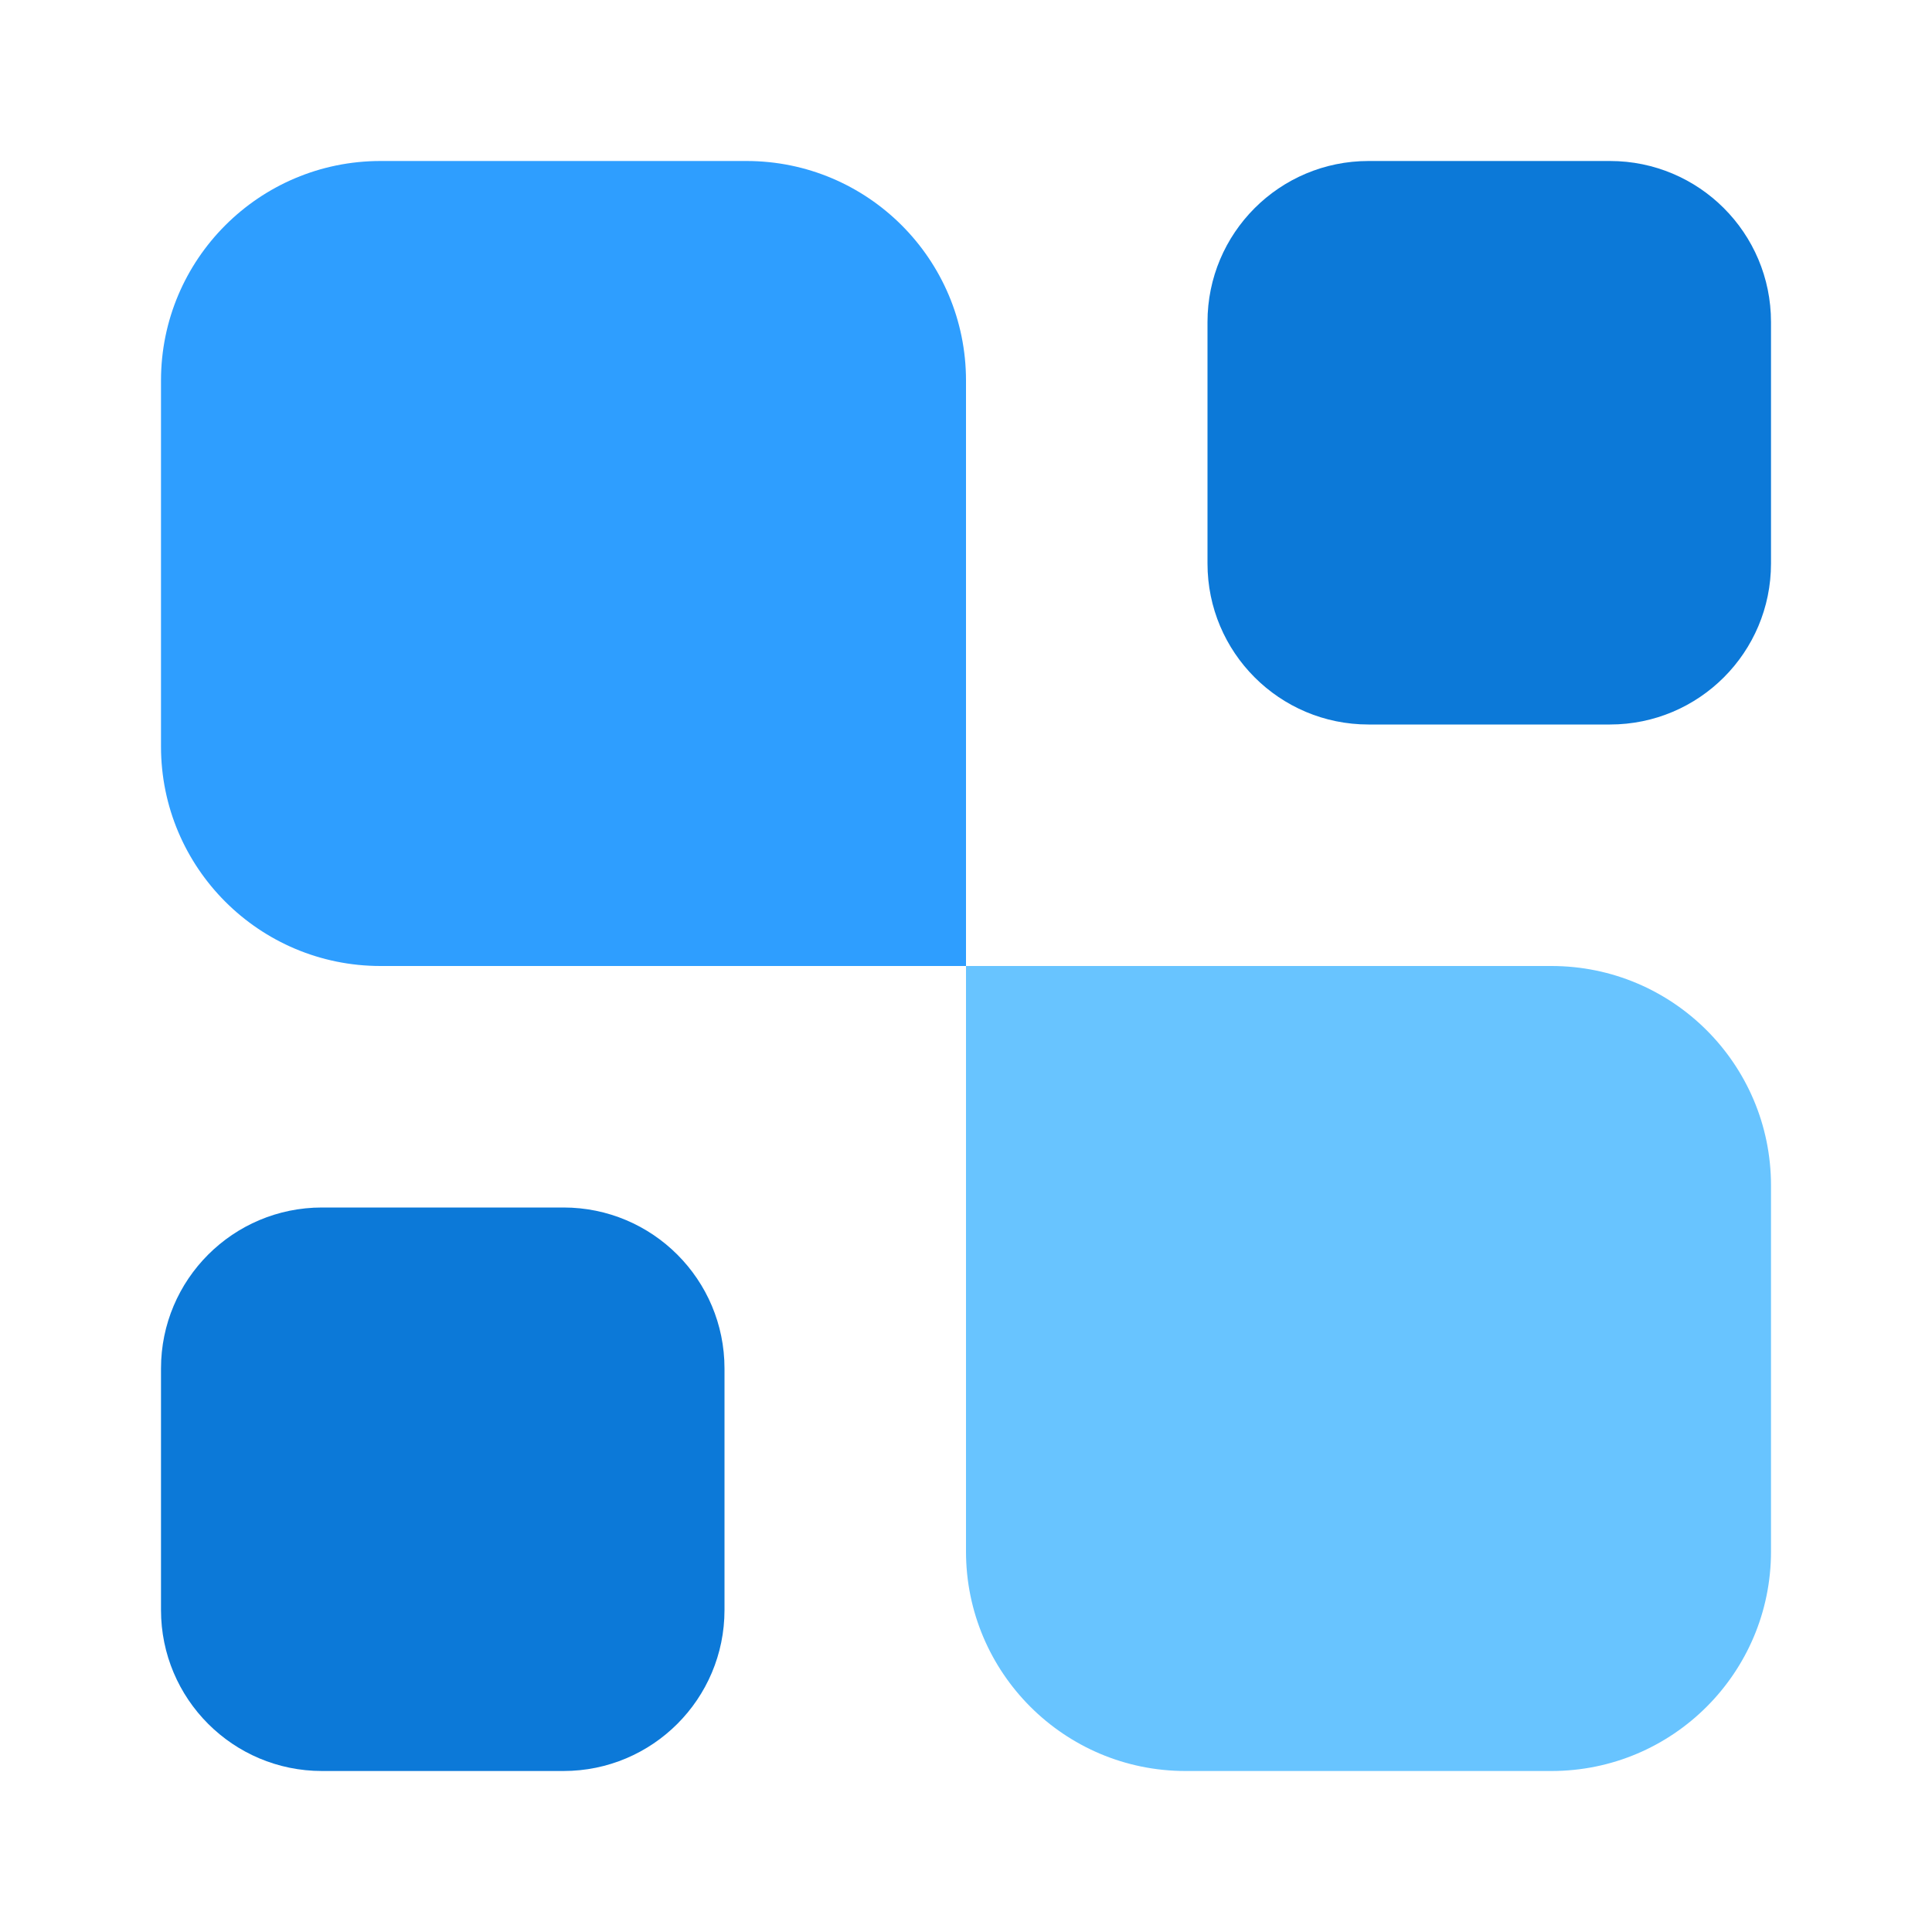
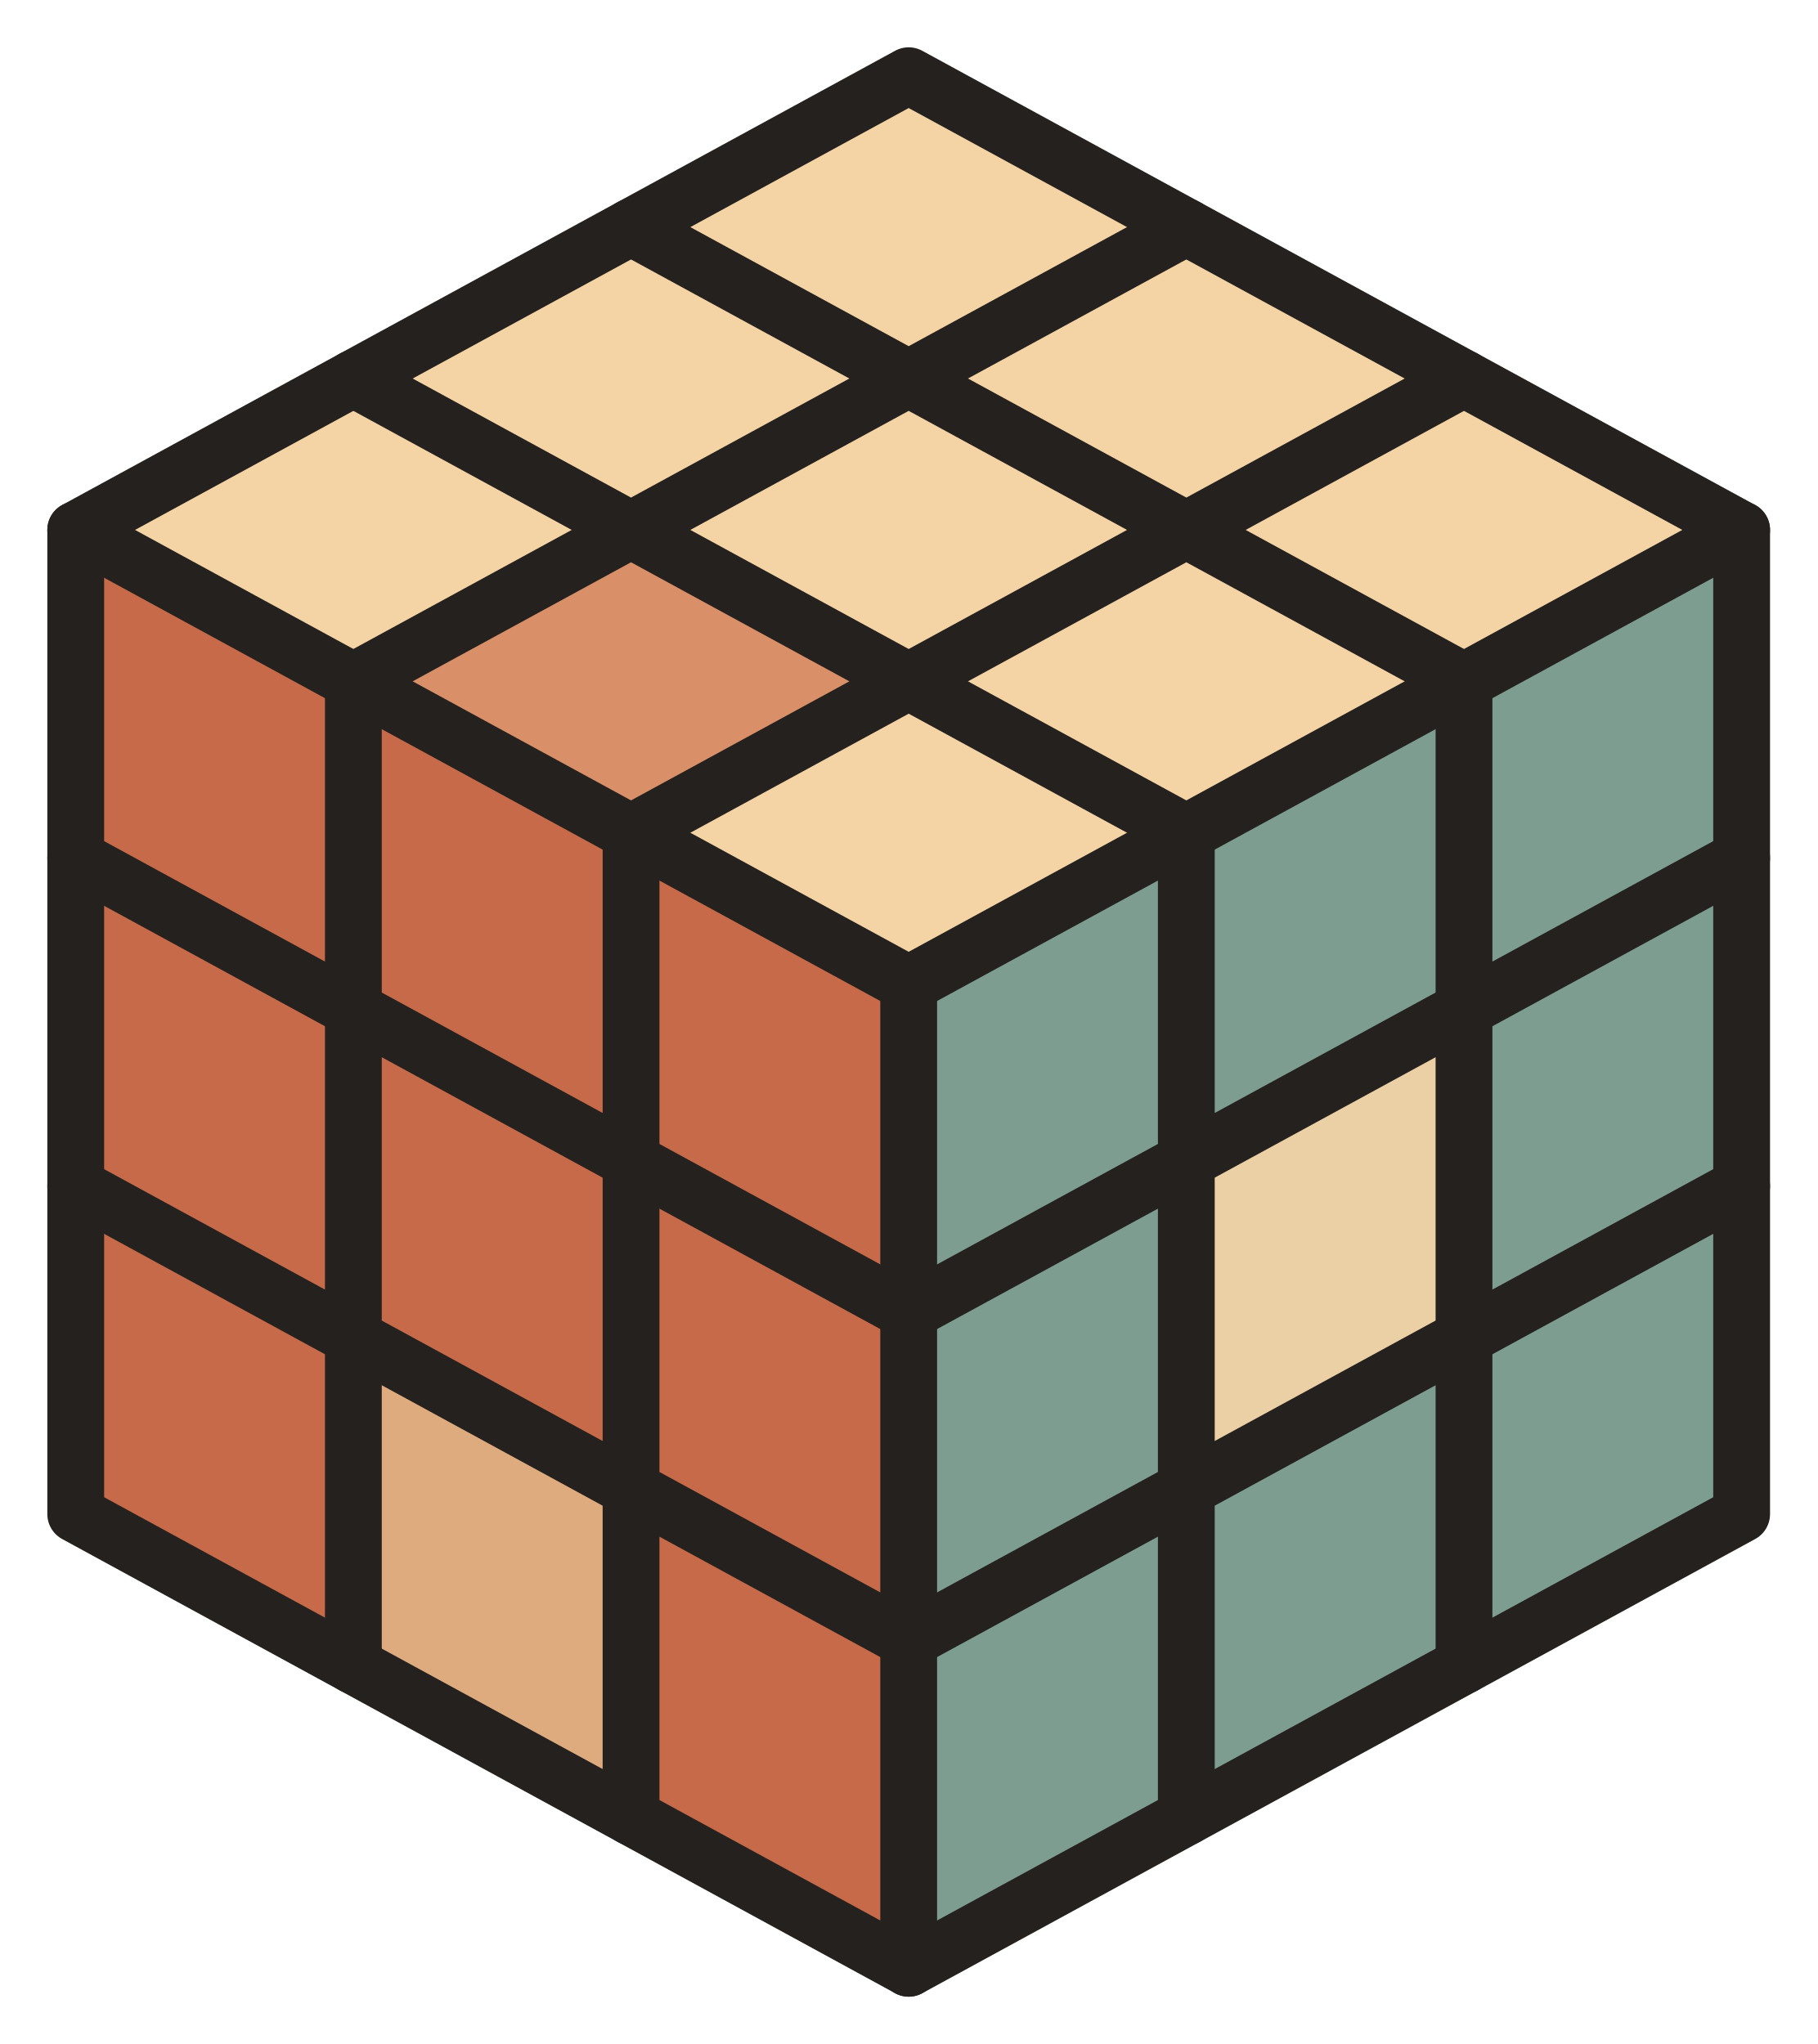
- <svg xmlns="http://www.w3.org/2000/svg" width="24" height="24" viewBox="0 0 24 24" fill="none">
-   <path d="M22 19.273C22 20.779 20.779 22 19.273 22H14.727C13.221 22 12 20.779 12 19.273V12H19.273C20.779 12 22 13.221 22 14.727V19.273Z" fill="#68C4FF" />
-   <path d="M20 2C21.105 2 22 2.895 22 4V7C22 8.105 21.105 9 20 9H17C15.895 9 15 8.105 15 7V4C15 2.895 15.895 2 17 2H20Z" fill="#0C79D8" />
-   <path d="M7 15C8.105 15 9 15.895 9 17V20C9 21.105 8.105 22 7 22H4C2.895 22 2 21.105 2 20V17C2 15.895 2.895 15 4 15H7Z" fill="#0C79D8" />
-   <path d="M12 12H4.727C3.221 12 2 10.779 2 9.273V4.727C2 3.221 3.221 2 4.727 2H9.273C10.779 2 12 3.221 12 4.727V12Z" fill="#2E9EFF" />
+ <svg xmlns="http://www.w3.org/2000/svg" width="48" height="54" viewBox="0 0 48 54" fill="none">
+   <path d="M24 2 46 14 24 26 2 14Z" fill="#F4D3A5" />
+   <path d="M2 14 24 26V52L2 40Z" fill="#C66A49" />
+   <path d="M24 26 46 14V40L24 52Z" fill="#7D9D90" />
+   <path d="m16.667 14 7.333 4-7.333 4-7.334-4Z" fill="#D99068" />
+   <path d="m9.333 35.333 7.334 4V48l-7.334-4Z" fill="#DEAB7E" />
+   <path d="m31.333 30.667 7.334-4v8.666l-7.334 4Z" fill="#EBD0A5" />
+   <g stroke="#24211F" stroke-width="1.5" stroke-linecap="round" stroke-linejoin="round">
+     <path d="M24 2 46 14V40L24 52 2 40V14Z" />
+     <path d="m2 14 22 12 22-12M24 26V52" />
+     <path d="m31.333 6-22 12m29.334-8-22 12m0-16 22 12M9.333 10l22 12" />
+     <path d="M9.333 18v26m7.334-22v26M2 22.667l22 12M2 31.333l22 12" />
+     <path d="M31.333 22v26m7.334-30v26M24 34.667l22-12M24 43.333l22-12" />
+   </g>
</svg>
